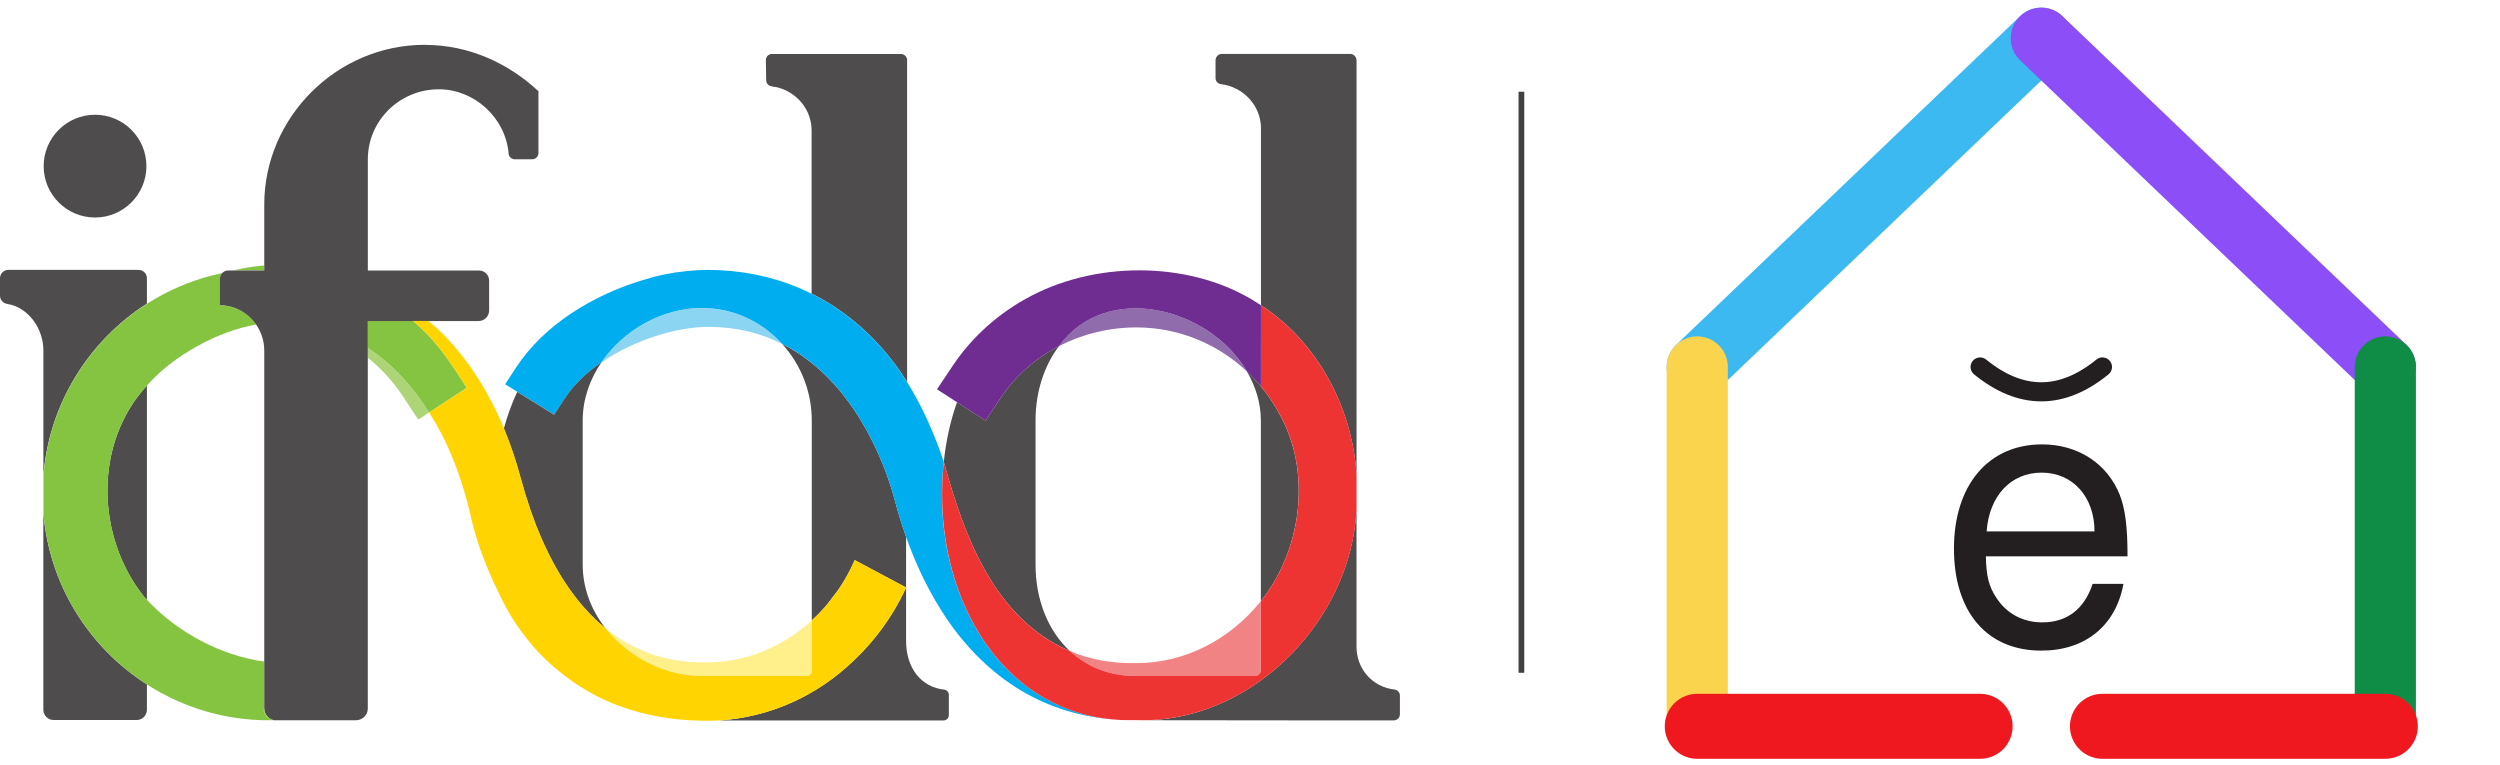
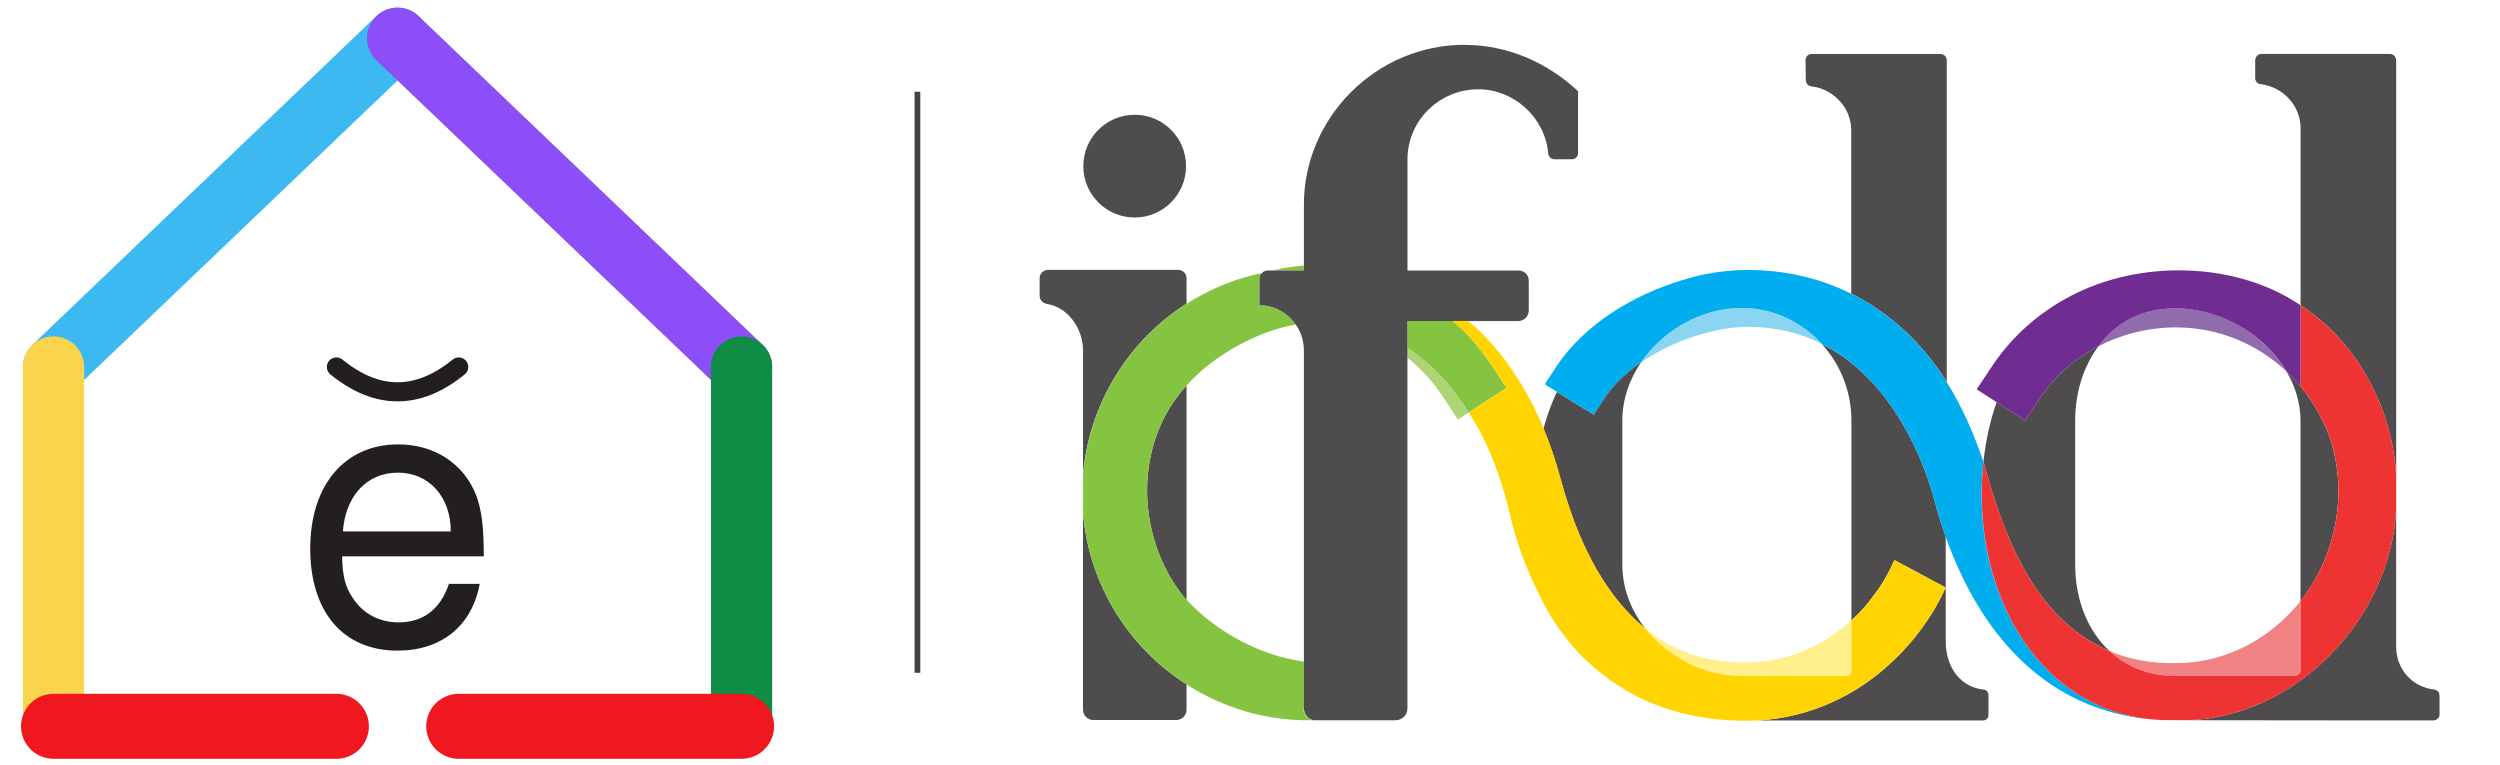
<svg xmlns="http://www.w3.org/2000/svg" viewBox="16 16 654 200" width="654" height="200">
-   <g transform="translate(-55.87 -39.6) scale(1.2)">
+   <g fill="none" stroke-width="16" stroke-linecap="round">
+     <path d="M30 112L120 26" stroke="#3BB9F0" />
+     <path d="M120 26L210 112" stroke="#8B4EF7" />
+     <path d="M30 112V206" stroke="#FBD44E" />
+     <path d="M210 112V206" stroke="#0F8C46" />
+   </g>
+   <g fill="none" stroke="#F0181F" stroke-width="17" stroke-linecap="round">
+     <path d="M30 206H104" />
+     <path d="M136 206H210" />
+   </g>
+   <path d="M104 112Q120 125 136 112" fill="none" stroke="#231F20" stroke-width="5" stroke-linecap="round" />
+   <text x="120" y="184" text-anchor="middle" font-family="Helvetica Neue, Helvetica, Arial, sans-serif" font-size="96" font-weight="300" fill="#231F20">e</text>
+   <line x1="256" y1="40" x2="256" y2="192" stroke="#414042" stroke-width="1.5" />
+   <g transform="translate(216.1 -39.6) scale(1.2)">
    <g>
      <path d="m117.49,104.2c-2.19.19-4.47.55-6.81,1.08h6.81v-1.08Z" fill="#85c441" />
      <path d="m254.6,154.08c-1.91-6.63-8.48-24.9-24.21-32.78,4.02,4.41,6.47,10.32,6.47,16.73v43.55c.99-.9,1.93-1.86,2.82-2.86.44-.51.86-1.04,1.27-1.58l1.77-2.34c1.35-1.99,2.52-4.12,3.5-6.36l11.19,5.97c-.81,1.76-1.71,3.48-2.72,5.15l-1.08,1.71c-1.65,2.5-3.52,4.87-5.61,7.07-.66.7-1.35,1.38-2.04,2.03-7.98,7.69-18.21,12.28-29.2,13.02h48.83c.63,0,1.15-.51,1.15-1.15v-4.43c0-.58-.44-1.08-1.02-1.14-4.79-.49-8.3-4.46-8.3-10.62v-22.68c-1.28-3.6-2.08-6.56-2.56-8.34-.1-.39-.19-.71-.26-.95Z" fill="#4e4c4d" />
      <path d="m230.39,121.29c-4.35-4.77-10.54-7.8-17.48-7.8-8.58,0-17.03,4.78-21.85,11.81,7.1-4.88,16.27-7.69,23.23-7.71,6.21,0,11.54,1.41,16.1,3.7Z" fill="#8cd5f2" />
      <path d="m307.66,190.89s-.09,0-.14,0c-5.43.11-10.19-.85-14.37-2.61,3.66,3.4,8.54,5.42,14.32,5.42h25.97c.73,0,1.32-.59,1.32-1.32v-15.01c-6.56,8.21-16.37,13.52-27.1,13.52Z" fill="#f28385" />
      <path d="m257.65,59.42c0-.73-.66-1.32-1.39-1.32h-28.09c-.73,0-1.32.59-1.32,1.32l.07,4.41c0,.67.51,1.23,1.18,1.31.02,0,.03,0,.05,0,.1.04.21.08.32.09.27.03.53.07.79.12,4.26,1.04,7.56,4.82,7.56,9.39v35.61c6.99,3.48,13.23,8.7,18.38,15.65.77,1.04,1.51,2.12,2.22,3.25.07.12.14.24.22.36V59.42Z" fill="#4e4c4d" />
      <g>
        <path d="m355.61,59.49c0-.73-.59-1.4-1.32-1.4h-28.09c-.73,0-1.32.67-1.32,1.4v3.88c0,.67.51,1.23,1.18,1.31,4.81.57,8.72,4.63,8.72,9.61v38.63s0,0,0,0v-.04c12.37,8.05,19.88,22.3,20.84,36.89V59.49Z" fill="#4e4c4d" />
        <g>
          <path d="m293.15,188.29c-4.78-4.43-7.51-11.2-7.51-18.88v-31.39c0-6.16,1.82-11.86,5.09-16.22-5.07,2.61-9.42,6.38-12.53,11.03l-3.47,5.2-6.21-4.02c-1.43,4.05-2.4,8.41-2.88,13,.01.05.02.09.04.13,4.3,15.71,10.87,34.09,27.48,41.13Z" fill="#4e4c4d" />
          <g>
            <path d="m265.39,149.79c-.04.62-.08,1.25-.09,1.88.02-.63.05-1.25.09-1.88Z" fill="none" />
            <path d="m265.3,151.67c.02-.63.05-1.26.09-1.88,0-.16.02-.31.03-.47.06-.77.13-1.54.21-2.3-2.03-6.13-4.72-12.17-8-17.4h0c-.07-.12-.14-.24-.22-.36-.71-1.12-1.45-2.21-2.22-3.25-5.16-6.95-11.39-12.18-18.39-15.65h0c-.9-.45-1.81-.87-2.73-1.26-6.19-2.61-12.92-3.93-19.98-3.93-1.45,0-2.96.09-4.51.26-3.3.32-6.49.98-9.54,1.96-10.6,3.16-21.47,9.62-27.64,19.05,0,0-1.24,1.87-2.39,3.66l2.66,1.65,8.04,4.98c.67-1.02,2.33-3.57,2.33-3.57,1.96-3.01,4.77-5.65,8-7.88,4.82-7.03,13.27-11.81,21.85-11.81,6.94,0,13.13,3.03,17.48,7.8,15.73,7.88,22.3,26.15,24.21,32.78.07.24.16.56.26.95.48,1.78,1.28,4.74,2.56,8.34,1.92,5.42,4.92,12.29,9.53,18.83,9.4,13.29,22.38,20.54,37.71,21.11-25.89-1.01-40.34-25.76-39.36-51.64Z" fill="#00aeef" />
            <g>
              <path d="m338.83,136.59c-1.07-1.91-2.24-3.77-3.61-5.48h0c-.15-.19-.3-.38-.46-.56h0c-.07-.08-.14-.17-.21-.25h0c-.9-1.06-1.86-2.07-2.87-3.02,1.94,3.26,3.08,6.92,3.08,10.75v39.35c.29-.36.56-.72.83-1.09,8.19-11.1,10.11-27.41,3.24-39.69Z" fill="#4e4c4d" />
              <g>
                <path d="m304.66,203.31c.65.02,1.3.04,1.96.04.37,0,.73,0,1.1-.01,0,0,0,0,0,0h0c-1.02-.03-2.05.01-3.06-.03Z" fill="none" />
                <g>
                  <path d="m363.89,196.65c-4.78-.55-8.28-4.42-8.28-9.39v-29.76s0,0,0,0c-1.26,23.84-21.93,45.18-45.52,45.84,14.62.04,53.66.04,53.66.04.73,0,1.32-.59,1.32-1.32v-4.1c0-.68-.51-1.24-1.18-1.31Z" fill="#4e4c4d" />
                  <path d="m304.66,203.31s.1,0,.19,0c-.06,0-.12,0-.19,0h0Z" fill="#353635" />
                  <path d="m355.52,148.47c-1.28-14.12-8.76-27.78-20.74-35.58,0,.16-.01,17.5-.01,17.66h0c.15.19.31.37.46.56h0c1.37,1.71,2.54,3.57,3.61,5.48,6.87,12.29,4.95,28.59-3.24,39.69-.27.37-.55.73-.83,1.09v15.01c0,.73-.59,1.32-1.32,1.32h-25.97c-5.78,0-10.65-2.02-14.32-5.42h0c-16.61-7.04-23.17-25.43-27.48-41.13-.01-.04-.02-.09-.04-.13-.08.77-.15,1.53-.21,2.3-.01.16-.02.31-.03.47-.04.63-.07,1.25-.09,1.88-.98,25.88,13.48,50.63,39.36,51.64,0,0,0,0,0,0h0c.06,0,.12,0,.19,0,.59.01,2.48.02,5.24.03,23.59-.66,44.27-21.99,45.52-45.84,0,0,0,0,0,0v-7.72c-.03-.44-.06-.87-.1-1.31Z" fill="#ee3433" />
                </g>
              </g>
            </g>
            <path d="m265.43,149.32c-.01.16-.02.31-.03.47.01-.16.02-.31.03-.47Z" fill="#6e6f71" />
          </g>
        </g>
      </g>
      <g>
        <path d="m290.72,121.8h0c5.1-2.63,10.92-4.09,16.9-4.09,9.28,0,17.73,3.63,24.06,9.56h0c-8.07-13.9-30.63-19.77-40.96-5.47Z" fill="#906cad" />
        <path d="m334.55,112.73s-.07-.05-.11-.07h0s-.09-.05-.13-.08c0,0,0,0,0,0-13.95-9.21-34.45-9.61-49.47-1.82-7.01,3.62-12.96,8.89-17.21,15.24l-3.47,5.2c2.51,1.62,8.02,5.19,10.57,6.84l3.47-5.2c3.11-4.65,7.46-8.42,12.53-11.03h0c10.32-14.3,32.89-8.43,40.96,5.47h0c1.01.96,1.97,1.97,2.87,3.03h0c.07.08.14.17.21.25,0-.09.01-17.56.01-17.66-.07-.05-.15-.1-.22-.15Z" fill="#6f2c91" />
      </g>
      <path d="m140.07,122.19v2.12c2.94,2.38,5.5,5.17,7.53,8.23l3.47,5.26,2.36-1.54c-3.26-5.18-7.62-10.34-13.36-14.07Z" fill="#add476" />
      <path d="m213.91,190.72c-9.03.19-16.24-2.72-21.99-7.38,4.93,6.3,12.9,10.37,20.99,10.37h22.8c.63,0,1.15-.51,1.15-1.15v-10.98c-6.21,5.67-14.21,9.14-22.81,9.14-.05,0-.09,0-.14,0Z" fill="#fff08c" />
      <path d="m122.11,203.32h6.31-7.57c.42.01.84,0,1.26,0Z" fill="#010101" />
      <path d="m161.26,153.98c.07.25-.1-.39,0,0h0Z" fill="#010101" />
      <path d="m173.43,150.64c.08.3-.13-.48,0,0h0Z" fill="#010101" />
      <g>
        <path d="m161.26,153.98c.07.25-.1-.39,0,0h0Z" fill="none" />
        <path d="m149.91,116.29h-9.84v5.9c5.74,3.73,10.11,8.88,13.36,14.07l8.21-5.37c-5.78-9.28-8.55-11.86-11.73-14.6Z" fill="#85c441" />
      </g>
      <path d="m91.81,82.55h0c0-6.19-5.02-11.2-11.2-11.2s-11.2,5.02-11.2,11.2h0c0,6.19,5.02,11.2,11.2,11.2s11.2-5.02,11.2-11.2Z" fill="#4e4c4d" />
      <path d="m91.9,193.48v.03s.01,0,.02.01v-.03s-.01,0-.02-.01Z" fill="#3cc4f1" />
      <path d="m69.34,158.23v42.81c0,1.25,1.01,2.26,2.26,2.26h18.06c1.25,0,2.26-1.01,2.26-2.26v-5.5c-12.58-8.04-21.25-21.61-22.57-37.31Z" fill="#4e4c4d" />
      <path d="m91.92,112.53v-5.54c0-1.01-.82-1.82-1.82-1.82h-28.39c-1.01,0-1.82.82-1.82,1.82v3.8c0,.91.68,1.66,1.58,1.8,4.58.73,7.88,5.32,7.88,10.15v27.12c1.32-15.69,10-29.3,22.57-37.34Z" fill="#4e4c4d" />
      <g>
        <path d="m118.92,203.09c.05.03.1.05.15.08-.05-.02-.1-.05-.15-.08Z" fill="none" />
        <path d="m118.56,202.86s.09.07.14.1c-.05-.03-.1-.07-.14-.1Z" fill="none" />
        <path d="m118.36,202.7s-.09-.09-.13-.13c.04.05.08.09.13.13Z" fill="none" />
        <path d="m117.57,201.37c.02.09.04.19.07.27-.03-.09-.05-.18-.07-.27Z" fill="none" />
        <path d="m117.95,202.22c.04.06.07.12.12.17-.04-.05-.08-.11-.12-.17Z" fill="none" />
        <path d="m117.73,201.83c.03.07.06.14.1.21-.04-.07-.07-.14-.1-.21Z" fill="none" />
        <path d="m117.53,201.22c0,.05.03.1.04.15-.01-.05-.03-.1-.04-.15Z" fill="#4e4c4d" />
        <path d="m117.65,201.64c.02.06.05.12.08.18-.03-.06-.06-.12-.08-.18Z" fill="#4e4c4d" />
        <path d="m119.33,203.25c-.08-.03-.17-.05-.25-.09.08.03.16.06.25.09Z" fill="#4e4c4d" />
        <path d="m118.56,202.86c-.07-.05-.14-.1-.2-.16.06.06.13.11.2.16Z" fill="#4e4c4d" />
        <g>
          <path d="m119.33,203.25s.05.02.09.03c-.03,0-.06-.02-.09-.03Z" fill="none" />
          <g>
            <path d="m91.28,176.41c.21.24.42.47.64.7v-46.73c-11.69,12.69-11.05,32.98-.64,46.03Z" fill="#4e4c4d" />
            <g>
              <g>
                <path d="m114.05,115.2s-.05-.04-.08-.06c.04.03.07.06.11.09-.01,0-.02-.02-.03-.03Z" fill="none" />
                <path d="m114.95,116.09c.28.31.54.65.78.99-.24-.35-.5-.68-.78-.99Z" fill="none" />
                <path d="m108.81,112.91s.09,0,.13.01c-.04,0-.09,0-.13-.01Z" fill="none" />
                <path d="m113.33,114.63c-.1-.07-.21-.14-.32-.21.16.1.31.21.47.33-.05-.04-.1-.08-.15-.12Z" fill="none" />
                <path d="m112.72,114.23s-.08-.04-.11-.06c.06.03.12.07.17.1-.02-.01-.04-.03-.06-.04Z" fill="none" />
                <path d="m91.92,130.37h0c-11.69,12.69-11.05,32.98-.64,46.03.21.24.42.47.64.7h0c6.8,7.26,16.3,12.19,25.57,13.45h0v-67.82c0-2.09-.65-4.04-1.76-5.66,0,0,0,0,0,0-8.31,1.4-18.1,6.78-23.81,13.29Z" fill="none" />
                <polygon points="107.83 112.86 107.82 112.85 107.82 112.85 107.83 112.86" fill="none" />
                <path d="m119.42,203.28c-1.11-.29-1.93-1.37-1.92-2.52,0,.16-.15.31-.13.45,0,.05.03.1.04.15.02.09.04.19.07.27.02.06.05.12.08.18.03.07.06.14.1.21.04.06.08.12.12.19.04.06.07.12.12.17.05.06.11.12.16.18.04.05.08.09.13.13.06.06.13.11.2.16.05.03.09.07.14.1.07.05.15.09.23.13.05.03.1.05.15.08.08.03.16.06.25.09.03,0,.06.02.09.03.07.02.15.04.17.05,0,0,.08,0,.13,0,.01,0,.03,0,.04,0-.03,0-.11-.03-.18-.05Z" fill="none" />
                <path d="m119.25,203.28s-.06-.02-.09-.03c-.08-.03-.17-.05-.25-.09-.05-.02-.1-.05-.15-.08-.08-.04-.15-.08-.23-.13-.05-.03-.09-.07-.14-.1-.07-.05-.14-.1-.2-.16-.05-.04-.09-.09-.13-.13-.06-.06-.11-.11-.16-.18-.04-.05-.08-.11-.12-.17-.04-.06-.09-.12-.12-.19-.04-.07-.07-.14-.1-.21-.03-.06-.06-.12-.08-.18-.03-.09-.05-.18-.07-.27-.01-.05-.03-.1-.04-.15-.03-.15.13-.3.13-.45v-10.2c-9.27-1.27-18.78-6.19-25.57-13.46h0c-.22-.23-.43-.46-.64-.7-10.41-13.06-11.05-33.34.64-46.03h0c5.71-6.51,15.5-11.89,23.81-13.29,0,0,0,0,0,0-.24-.35-.5-.68-.78-.99,0,0,0,0,0,0-.27-.3-.56-.59-.87-.85-.04-.03-.07-.06-.11-.09-.16-.14-.33-.27-.5-.39-.15-.11-.31-.22-.47-.33-.08-.05-.15-.1-.23-.15-.06-.04-.12-.07-.17-.1-.2-.12-.41-.23-.62-.33-.06-.03-.12-.06-.18-.09-.24-.11-.49-.21-.74-.31-.07-.03-.14-.05-.21-.07-.27-.09-.53-.17-.81-.24-.04,0-.07-.02-.11-.02-.33-.08-.67-.14-1-.18-.04,0-.09,0-.13-.01-.33-.04-.65-.06-.98-.06,0,0,0,0,0,0h0v-5.14h0s0,0,0,0v-.57c.02-.27.07-.55.17-.79.09-.19.2-.37.35-.51-20.96,4.33-37.15,22.14-38.98,44.02v8.37c2.13,25.93,24.47,45.73,50.21,45.09-.05,0-.13,0-.13,0-.02,0-.11-.03-.17-.05Z" fill="#85c441" />
                <path d="m107.83,112.86c.33,0,.66.02.98.06-.32-.03-.65-.06-.98-.06Z" fill="#4e4c4d" />
                <path d="m152.54,56.1c-19.35,0-35.04,15.91-35.04,34.83v14.36h-7.25s0,0,0,0h-.6c-.51,0-.98.21-1.31.56-.14.15-.26.32-.35.51-.1.25-.15.52-.17.79v.57h0s0,0,0,0v5.14s0,0,0,0c.33,0,.72.03,1.05.06.04,0-.04,0,0,0,.34.04.79.12,1.12.2.04,0-.04,0,0,0,.27.07.7.2.97.29.07.02-.07-.03,0,0,.25.09.6.23.84.35.06.03.12.06.18.09.21.1.42.22.62.33.04.02.32.2.4.25.11.07.42.29.47.33.17.13.34.26.5.39.02.02.1.08.11.09.31.27.6.56.87.86,0,0,0,0,0,0,.28.31.55.65.79,1,0,0,0,0,0,0,0,0,0,0,0,0,1.11,1.61,1.76,3.57,1.76,5.66v67.82h0v10.2c0,1.15.81,2.23,1.92,2.52.07.02.15.04.18.05-.01,0-.02,0-.04,0,.02,0,.03,0,.03,0,.25.01.67-.02,1.26,0h7.57s9.03,0,9.03,0c1.45,0,2.62-1.12,2.62-2.56v-84.47h24.15c1.27,0,2.3-1.03,2.3-2.3v-6.52c0-1.21-.98-2.19-2.19-2.19h-24.25v-24.25c0-8.38,6.88-15.26,15.48-15.26,7.76,0,14.56,6.21,15.21,14.02.06.7.65,1.24,1.35,1.24h3.79c.75,0,1.36-.61,1.36-1.36v-13.48c-6.45-6.02-15.05-10.1-24.73-10.1Z" fill="#4e4c4d" />
              </g>
              <path d="m119.42,203.28c-1.11-.29-1.93-1.37-1.92-2.52v-10.2h0v10.2c0,.16-.15.31-.13.45,0,.05.03.1.04.15.02.09.04.19.07.27.02.06.05.12.08.18.03.07.06.14.1.21.04.06.08.12.12.19.04.06.07.12.12.17.05.06.11.12.16.18.04.05.08.09.13.13.06.06.13.11.2.16.05.03.09.07.14.1.07.05.15.09.23.13.05.03.1.05.15.08.08.03.16.06.25.09.03,0,.06.02.09.03.07.02.15.04.17.05,0,0,.08,0,.13,0,.01,0,.03,0,.04,0-.03,0-.11-.03-.18-.05Z" fill="#85c441" />
            </g>
          </g>
        </g>
        <path d="m118.7,202.96c.07.05.15.09.23.13-.08-.04-.15-.08-.23-.13Z" fill="#4e4c4d" />
        <path d="m118.07,202.39c.05.06.11.12.16.18-.06-.06-.11-.11-.16-.18Z" fill="#4e4c4d" />
      </g>
    </g>
    <g>
      <path d="m176.79,160.94c-.09-.24-.18-.47-.27-.71.09.24.18.47.27.71Z" fill="none" />
      <path d="m188.02,179.65c-.31-.33-.62-.67-.92-1.01.3.34.61.68.92,1.01Z" fill="none" />
      <path d="m174.47,154.28c-.08-.25-.15-.49-.22-.73.07.24.15.49.22.73Z" fill="none" />
      <path d="m191.91,183.32c-.57-.47-1.13-.95-1.68-1.45.55.5,1.1.99,1.68,1.45Z" fill="none" />
      <path d="m189.69,181.35c-.36-.34-.72-.69-1.06-1.05.35.36.71.7,1.06,1.05Z" fill="none" />
      <path d="m181.3,170.44s0,0,0,0c-.3-.51-.58-1.04-.86-1.56.28.52.56,1.05.86,1.56Z" fill="none" />
      <path d="m181.33,170.49c.37.65.76,1.28,1.15,1.91-.4-.63-.78-1.27-1.15-1.91,0,0,0,0,0,0Z" fill="none" />
      <path d="m186.49,177.93c-.29-.34-.57-.69-.84-1.04.28.35.56.69.84,1.04Z" fill="none" />
      <path d="m183.73,174.3c-.28-.4-.54-.81-.81-1.22.27.41.53.82.81,1.22Z" fill="none" />
      <path d="m185.07,176.14c-.27-.36-.54-.73-.8-1.09.26.37.53.73.8,1.09Z" fill="none" />
      <polygon points="173.43 150.64 173.43 150.64 173.43 150.65 173.43 150.64 173.43 150.64" fill="none" />
      <path d="m173.43,150.64c.08.3-.13-.48,0,0h0Z" fill="none" />
      <path d="m173.43,150.64c-.13-.48.08.3,0,0,0,0,0,0,0,.01.25.95.53,1.92.82,2.89.07.24.15.49.22.73.6,1.97,1.28,3.97,2.04,5.96.09.24.18.47.27.71.39,1,.8,2,1.23,2.99,0,.01.01.03.02.04.61,1.38,1.27,2.75,1.96,4.09.09.17.18.34.27.51.05.1.11.2.16.3.28.52.56,1.05.86,1.56,0,.02.02.03.03.05.37.65.76,1.28,1.15,1.91.14.23.3.45.44.68.27.41.53.82.81,1.22.17.25.35.5.53.75.26.37.53.73.8,1.09.19.25.39.5.58.75.28.35.56.69.84,1.04.2.24.4.48.61.71.3.34.61.68.92,1.01.2.22.4.44.61.65.35.36.71.7,1.06,1.05.18.17.36.35.54.52.55.5,1.1.99,1.68,1.45,0,0,0,0,.01.01-3.07-3.93-4.97-8.72-4.97-13.92v-31.39c0-4.62,1.54-8.99,4.1-12.72-3.23,2.22-6.03,4.87-8,7.88,0,0-1.66,2.55-2.33,3.57l-8.04-4.98c-1.19,2.54-2.17,5.22-2.92,8.02,1.35,3.24,2.6,6.85,3.66,10.86,0,0,0,0,0,0Z" fill="#4e4c4d" />
      <path d="m191.92,183.33s0,0,0,0c0,0,0,0-.01-.01,0,0,0,0,.02.01Z" fill="#ffd400" />
      <path d="m187.1,178.64c-.21-.23-.41-.47-.61-.71.2.24.4.48.61.71Z" fill="#ffd400" />
      <path d="m188.62,180.3c-.21-.21-.41-.43-.61-.65.2.22.4.43.61.65Z" fill="#ffd400" />
      <path d="m190.23,181.87c-.18-.17-.36-.35-.54-.52.18.17.36.35.54.52Z" fill="#ffd400" />
      <path d="m246.22,168.43c-.97,2.24-2.14,4.37-3.49,6.36l-1.77,2.34c-.41.54-.83,1.07-1.27,1.58-.89,1.01-1.84,1.96-2.82,2.86v10.98c0,.63-.51,1.15-1.15,1.15h-22.8c-8.09,0-16.06-4.08-20.99-10.37,0,0,0,0-.02-.01-.57-.47-1.13-.95-1.68-1.45-.18-.17-.36-.35-.54-.52-.36-.34-.72-.69-1.06-1.05-.21-.21-.41-.43-.61-.65-.31-.33-.62-.67-.92-1.01-.21-.23-.41-.47-.61-.71-.29-.34-.57-.69-.84-1.04-.2-.25-.39-.5-.58-.75-.27-.36-.54-.73-.8-1.09-.18-.25-.36-.5-.53-.75-.28-.4-.54-.81-.81-1.22-.15-.23-.3-.45-.44-.68-.4-.63-.78-1.27-1.15-1.91,0,0,0,0,0,0,0-.02-.02-.03-.03-.05,0,0,0,0,0,0-.3-.51-.58-1.04-.86-1.56-1.38-2.58-2.59-5.24-3.65-7.93-.09-.24-.18-.47-.27-.71-.76-1.99-1.44-3.99-2.04-5.96-.08-.25-.15-.49-.22-.73-.29-.97-.57-1.94-.82-2.89,0,0,0,0,0-.01,0,0,0,0,0,0-1.06-4.01-2.31-7.62-3.66-10.86-6.95-16.68-16.58-23.49-16.58-23.49h-3.29c3.18,2.74,5.95,5.32,11.73,14.6l-1.82,1.19h0s-6.39,4.18-6.39,4.18c3.43,5.25,6.87,12.77,9.22,23.2.99,4.37,2.65,8.87,4.6,13.29,0,.01.66,1.41,1.14,2.37,1.46,3.17,3.19,6.27,5.26,9.01.12.15.23.3.35.45,2.09,2.82,4.46,5.38,7.15,7.57h0c8.52,7.28,19.14,11.08,31.71,11.29.26.03,2.88.01,3.91-.06,10.98-.73,21.22-5.33,29.2-13.02.69-.66,1.38-1.33,2.04-2.03,2.09-2.21,3.96-4.58,5.61-7.07l1.08-1.71c1.01-1.67,1.91-3.38,2.72-5.15l-11.19-5.97Z" fill="#ffd400" />
      <path d="m176.52,160.24c-.76-1.99-1.44-3.99-2.04-5.96.6,1.97,1.28,3.97,2.04,5.96Z" fill="#ffd400" />
      <path d="m174.25,153.54c-.29-.97-.57-1.94-.82-2.89.25.95.53,1.92.82,2.89Z" fill="#ffd400" />
      <path d="m180.01,168.07c-.7-1.34-1.35-2.71-1.96-4.09,0-.01-.01-.03-.02-.04-.44-.99-.84-1.99-1.23-2.99,1.06,2.69,2.27,5.36,3.65,7.93-.05-.1-.11-.2-.16-.3-.09-.17-.18-.34-.27-.51Z" fill="#ffd400" />
      <path d="m185.65,176.89c-.2-.25-.39-.5-.58-.75.19.25.39.5.58.75Z" fill="#ffd400" />
      <path d="m181.33,170.49s-.02-.03-.03-.05c0,.02.02.03.03.05Z" fill="#ffd400" />
      <path d="m184.27,175.05c-.18-.25-.36-.5-.53-.75.17.25.35.5.53.75Z" fill="#ffd400" />
      <path d="m182.92,173.08c-.15-.23-.3-.45-.44-.68.14.23.3.45.44.68Z" fill="#ffd400" />
    </g>
  </g>
-   <line x1="414" y1="40" x2="414" y2="192" stroke="#414042" stroke-width="1.5" />
-   <g transform="translate(430 0)">
-     <g fill="none" stroke-width="16" stroke-linecap="round">
-       <path d="M30 112L120 26" stroke="#3BB9F0" />
-       <path d="M120 26L210 112" stroke="#8B4EF7" />
-       <path d="M30 112V206" stroke="#FBD44E" />
-       <path d="M210 112V206" stroke="#0F8C46" />
-     </g>
-     <g fill="none" stroke="#F0181F" stroke-width="17" stroke-linecap="round">
-       <path d="M30 206H104" />
-       <path d="M136 206H210" />
-     </g>
-     <path d="M104 112Q120 125 136 112" fill="none" stroke="#231F20" stroke-width="5" stroke-linecap="round" />
-     <text x="120" y="184" text-anchor="middle" font-family="Helvetica Neue, Helvetica, Arial, sans-serif" font-size="96" font-weight="300" fill="#231F20">e</text>
-   </g>
</svg>
